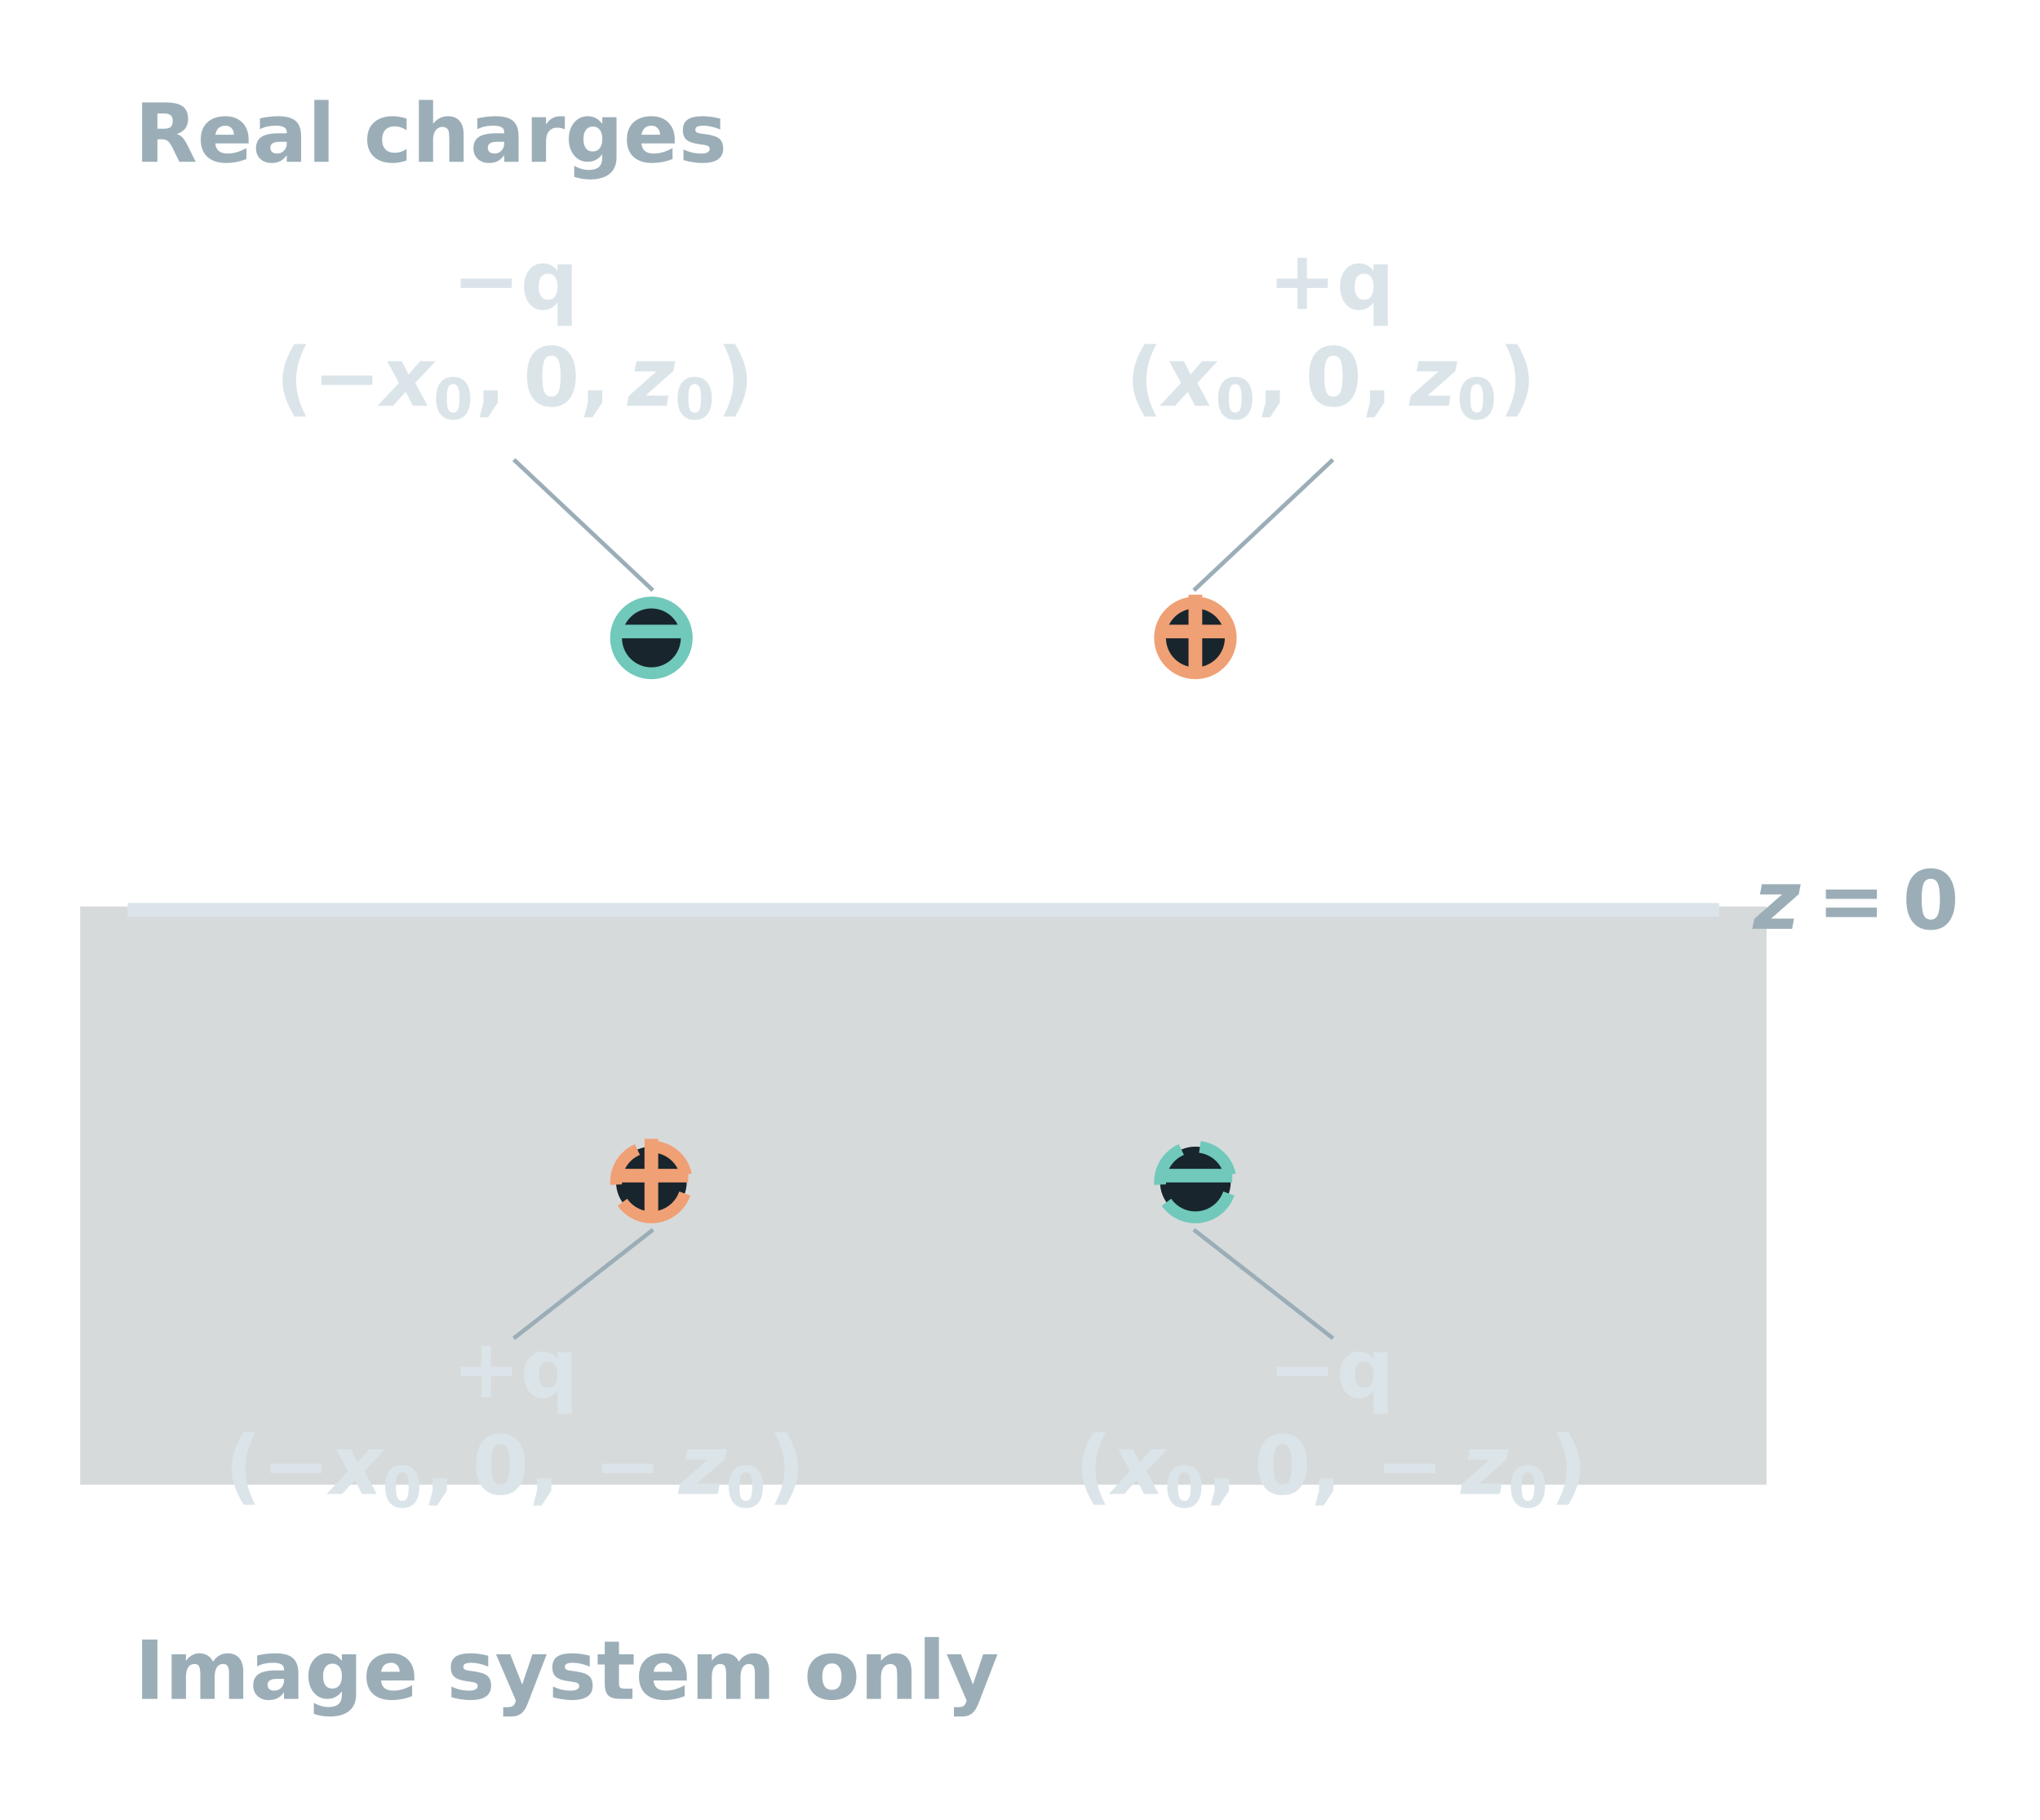
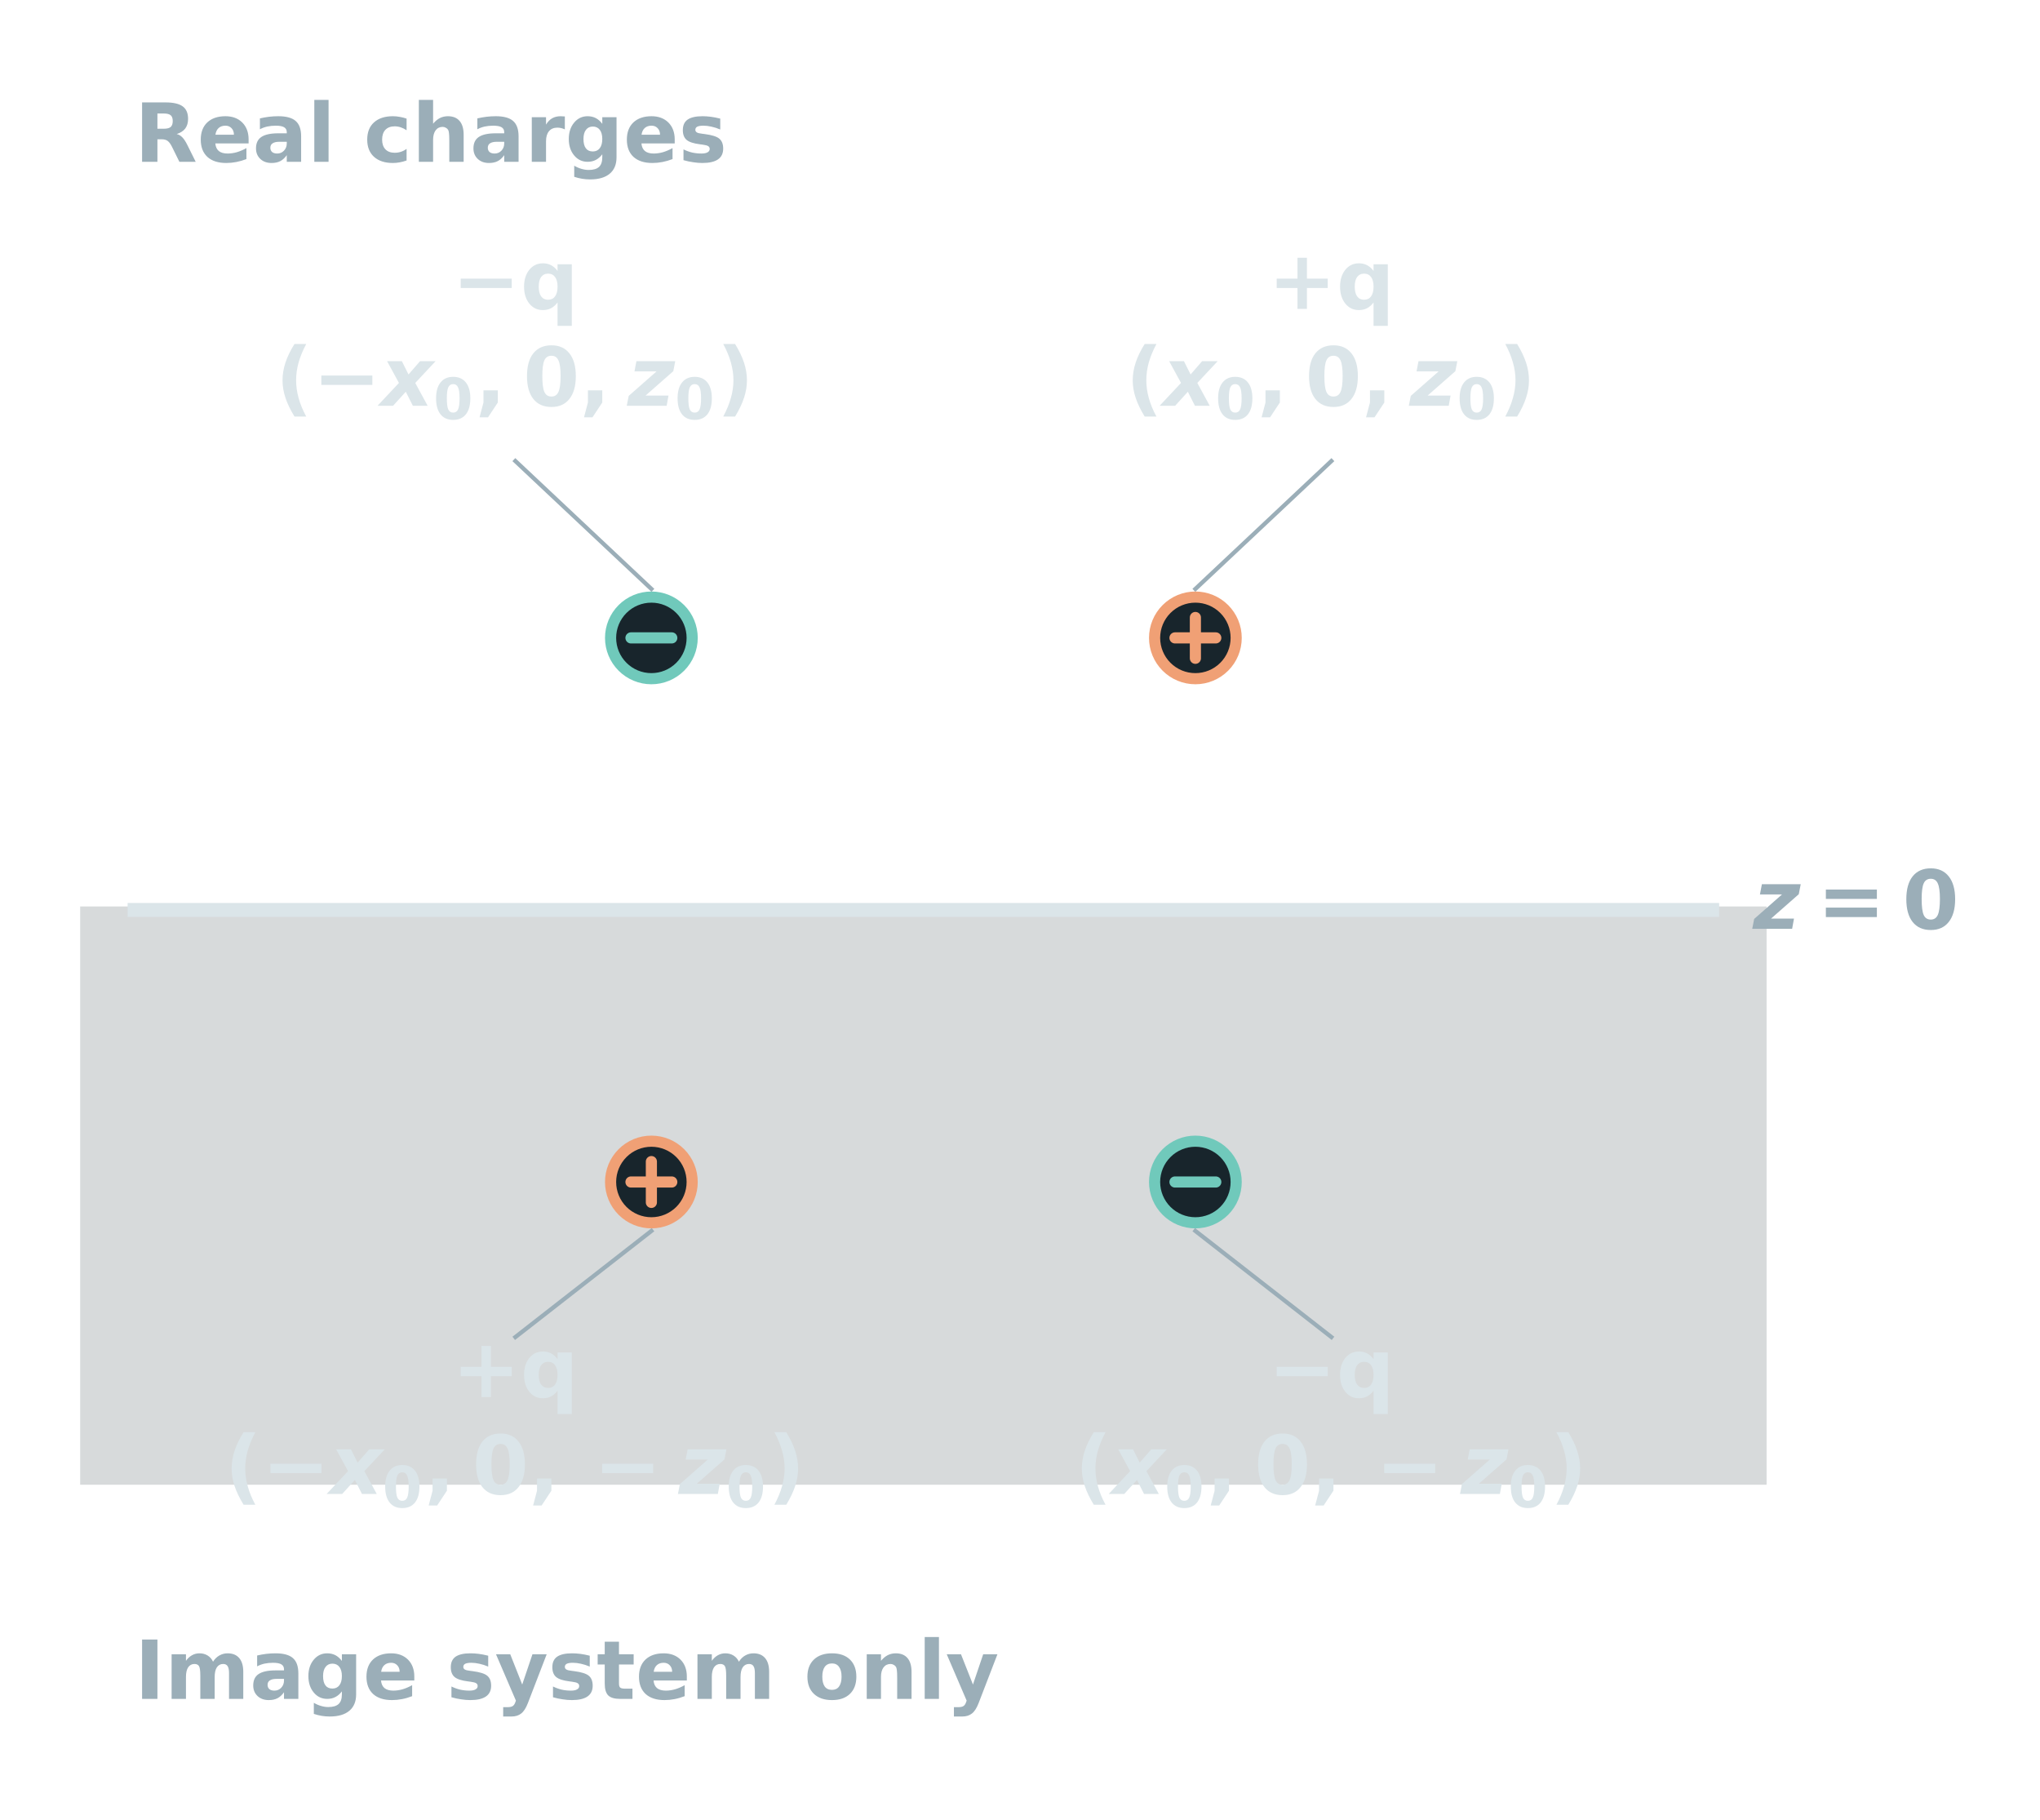
<svg xmlns="http://www.w3.org/2000/svg" width="293.104pt" height="261.432pt" viewBox="0 0 293.104 261.432" version="1.1">
  <defs>
    <style type="text/css">*{stroke-linejoin: round; stroke-linecap: butt}</style>
  </defs>
  <g id="figure_1">
    <g id="patch_1">
      <path d="M 0 261.432  L 293.104 261.432  L 293.104 0  L 0 0  L 0 261.432  z " style="fill: none" />
    </g>
    <g id="axes_1">
      <g id="patch_2">
        <path d="M 11.52 212.785  L 253.82 212.785  L 253.82 130.716  L 11.52 130.716  z " clip-path="url(#p887b9a4444)" style="fill: #36464d; opacity: 0.2; stroke: #36464d; stroke-linejoin: miter" />
-       </g>
-       <g id="patch_3">
-         <path d="M 93.589 96.716  C 94.937 96.716 96.229 96.181 97.182 95.228  C 98.135 94.275 98.67 92.983 98.67 91.635  C 98.67 90.288 98.135 88.996 97.182 88.043  C 96.229 87.09 94.937 86.555 93.589 86.555  C 92.242 86.555 90.95 87.09 89.997 88.043  C 89.044 88.996 88.509 90.288 88.509 91.635  C 88.509 92.983 89.044 94.275 89.997 95.228  C 90.95 96.181 92.242 96.716 93.589 96.716  z " clip-path="url(#p887b9a4444)" style="fill: #18252c; stroke: #70c9bb; stroke-width: 1.7; stroke-linejoin: miter" />
-       </g>
-       <g id="patch_4">
-         <path d="M 171.751 96.716  C 173.098 96.716 174.39 96.181 175.343 95.228  C 176.296 94.275 176.831 92.983 176.831 91.635  C 176.831 90.288 176.296 88.996 175.343 88.043  C 174.39 87.09 173.098 86.555 171.751 86.555  C 170.403 86.555 169.111 87.09 168.158 88.043  C 167.206 88.996 166.67 90.288 166.67 91.635  C 166.67 92.983 167.206 94.275 168.158 95.228  C 169.111 96.181 170.403 96.716 171.751 96.716  z " clip-path="url(#p887b9a4444)" style="fill: #18252c; stroke: #f0a075; stroke-width: 1.7; stroke-linejoin: miter" />
-       </g>
-       <g id="patch_5">
-         <path d="M 93.589 174.877  C 94.937 174.877 96.229 174.342 97.182 173.389  C 98.135 172.436 98.67 171.144 98.67 169.797  C 98.67 168.449 98.135 167.157 97.182 166.204  C 96.229 165.251 94.937 164.716 93.589 164.716  C 92.242 164.716 90.95 165.251 89.997 166.204  C 89.044 167.157 88.509 168.449 88.509 169.797  C 88.509 171.144 89.044 172.436 89.997 173.389  C 90.95 174.342 92.242 174.877 93.589 174.877  z " clip-path="url(#p887b9a4444)" style="fill: #18252c; stroke-dasharray: 6.29,2.72; stroke-dashoffset: 0; stroke: #f0a075; stroke-width: 1.7; stroke-linejoin: miter" />
-       </g>
-       <g id="patch_6">
-         <path d="M 171.751 174.877  C 173.098 174.877 174.39 174.342 175.343 173.389  C 176.296 172.436 176.831 171.144 176.831 169.797  C 176.831 168.449 176.296 167.157 175.343 166.204  C 174.39 165.251 173.098 164.716 171.751 164.716  C 170.403 164.716 169.111 165.251 168.158 166.204  C 167.206 167.157 166.67 168.449 166.67 169.797  C 166.67 171.144 167.206 172.436 168.158 173.389  C 169.111 174.342 170.403 174.877 171.751 174.877  z " clip-path="url(#p887b9a4444)" style="fill: #18252c; stroke-dasharray: 6.29,2.72; stroke-dashoffset: 0; stroke: #70c9bb; stroke-width: 1.7; stroke-linejoin: miter" />
      </g>
      <g id="line2d_1">
        <path d="M 19.336 130.716  L 246.004 130.716  " clip-path="url(#p887b9a4444)" style="fill: none; stroke: #dbe5e9; stroke-width: 2; stroke-linecap: square" />
      </g>
      <g id="line2d_2">
        <path d="M 93.589 84.601  L 74.049 66.233  " clip-path="url(#p887b9a4444)" style="fill: none; stroke: #9baeb8; stroke-width: 0.6; stroke-linecap: square" />
      </g>
      <g id="line2d_3">
        <path d="M 171.751 84.601  L 191.291 66.233  " clip-path="url(#p887b9a4444)" style="fill: none; stroke: #9baeb8; stroke-width: 0.6; stroke-linecap: square" />
      </g>
      <g id="line2d_4">
        <path d="M 93.589 176.831  L 74.049 192.073  " clip-path="url(#p887b9a4444)" style="fill: none; stroke: #9baeb8; stroke-width: 0.6; stroke-linecap: square" />
      </g>
      <g id="line2d_5">
        <path d="M 171.751 176.831  L 191.291 192.073  " clip-path="url(#p887b9a4444)" style="fill: none; stroke: #9baeb8; stroke-width: 0.6; stroke-linecap: square" />
      </g>
+       <g id="patch_3">
+         <path d="M 93.589 97.497  C 95.144 97.497 96.635 96.88 97.735 95.78  C 98.834 94.681 99.451 93.19 99.451 91.635  C 99.451 90.081 98.834 88.59 97.735 87.49  C 96.635 86.391 95.144 85.773 93.589 85.773  C 92.035 85.773 90.544 86.391 89.444 87.49  C 88.345 88.59 87.727 90.081 87.727 91.635  C 87.727 93.19 88.345 94.681 89.444 95.78  C 90.544 96.88 92.035 97.497 93.589 97.497  z " clip-path="url(#p887b9a4444)" style="fill: #18252c; stroke: #70c9bb; stroke-width: 1.6; stroke-linejoin: miter" />
+       </g>
+       <g id="patch_4">
+         <path d="M 171.751 97.497  C 173.305 97.497 174.797 96.88 175.896 95.78  C 176.995 94.681 177.613 93.19 177.613 91.635  C 177.613 90.081 176.995 88.59 175.896 87.49  C 174.797 86.391 173.305 85.773 171.751 85.773  C 170.196 85.773 168.705 86.391 167.606 87.49  C 166.506 88.59 165.889 90.081 165.889 91.635  C 165.889 93.19 166.506 94.681 167.606 95.78  C 168.705 96.88 170.196 97.497 171.751 97.497  z " clip-path="url(#p887b9a4444)" style="fill: #18252c; stroke: #f0a075; stroke-width: 1.6; stroke-linejoin: miter" />
+       </g>
+       <g id="patch_5">
+         <path d="M 93.589 175.659  C 95.144 175.659 96.635 175.041 97.735 173.942  C 98.834 172.842 99.451 171.351 99.451 169.797  C 99.451 168.242 98.834 166.751 97.735 165.652  C 96.635 164.552 95.144 163.935 93.589 163.935  C 92.035 163.935 90.544 164.552 89.444 165.652  C 88.345 166.751 87.727 168.242 87.727 169.797  C 87.727 171.351 88.345 172.842 89.444 173.942  C 90.544 175.041 92.035 175.659 93.589 175.659  z " clip-path="url(#p887b9a4444)" style="fill: #18252c; stroke: #f0a075; stroke-width: 1.6; stroke-linejoin: miter" />
+       </g>
+       <g id="patch_6">
+         <path d="M 171.751 175.659  C 173.305 175.659 174.797 175.041 175.896 173.942  C 176.995 172.842 177.613 171.351 177.613 169.797  C 177.613 168.242 176.995 166.751 175.896 165.652  C 174.797 164.552 173.305 163.935 171.751 163.935  C 170.196 163.935 168.705 164.552 167.606 165.652  C 166.506 166.751 165.889 168.242 165.889 169.797  C 165.889 171.351 166.506 172.842 167.606 173.942  C 168.705 175.041 170.196 175.659 171.751 175.659  z " clip-path="url(#p887b9a4444)" style="fill: #18252c; stroke: #70c9bb; stroke-width: 1.6; stroke-linejoin: miter" />
+       </g>
+       <g id="line2d_6">
+         <path d="M 90.658 91.635  L 96.52 91.635  " clip-path="url(#p887b9a4444)" style="fill: none; stroke: #70c9bb; stroke-width: 1.6; stroke-linecap: round" />
+       </g>
+       <g id="line2d_7">
+         <path d="M 168.82 91.635  L 174.682 91.635  " clip-path="url(#p887b9a4444)" style="fill: none; stroke: #f0a075; stroke-width: 1.6; stroke-linecap: round" />
+       </g>
+       <g id="line2d_8">
+         <path d="M 171.751 94.566  L 171.751 88.704  " clip-path="url(#p887b9a4444)" style="fill: none; stroke: #f0a075; stroke-width: 1.6; stroke-linecap: round" />
+       </g>
+       <g id="line2d_9">
+         <path d="M 90.658 169.797  L 96.52 169.797  " clip-path="url(#p887b9a4444)" style="fill: none; stroke: #f0a075; stroke-width: 1.6; stroke-linecap: round" />
+       </g>
+       <g id="line2d_10">
+         <path d="M 93.589 172.728  L 93.589 166.866  " clip-path="url(#p887b9a4444)" style="fill: none; stroke: #f0a075; stroke-width: 1.6; stroke-linecap: round" />
+       </g>
+       <g id="line2d_11">
+         <path d="M 168.82 169.797  L 174.682 169.797  " clip-path="url(#p887b9a4444)" style="fill: none; stroke: #70c9bb; stroke-width: 1.6; stroke-linecap: round" />
+       </g>
      <g id="text_1">
        <g style="fill: #9baeb8" transform="translate(251.866 133.7553)">
          <text>
            <tspan x="0" y="-0.328" style="font-style: oblique; font-weight: 700; font-size: 11.7px; font-family: 'DejaVu Sans'; fill: #9baeb8">z</tspan>
            <tspan x="9.238" y="-0.328" style="font-weight: 700; font-size: 11.7px; font-family: 'DejaVu Sans'; fill: #9baeb8">=</tspan>
            <tspan x="21.467" y="-0.328" style="font-weight: 700; font-size: 11.7px; font-family: 'DejaVu Sans'; fill: #9baeb8">0</tspan>
          </text>
        </g>
      </g>
      <g id="text_2">
-         <text style="font-weight: 700; font-size: 16.9px; font-family: 'DejaVu Sans'; text-anchor: middle; fill: #70c9bb" x="93.589" y="96.025" transform="rotate(-0 93.58938 96.02538)">−</text>
-       </g>
-       <g id="text_3">
        <text style="font-weight: 700; font-size: 11.7px; font-family: 'DejaVu Sans'; fill: #dbe5e9" transform="translate(64.95961 44.37176)">−q</text>
        <g style="fill: #dbe5e9" transform="translate(39.59255 58.41679)">
          <text>
            <tspan x="0" y="-0.125" style="font-weight: 700; font-size: 11.7px; font-family: 'DejaVu Sans'; fill: #dbe5e9">(</tspan>
            <tspan x="5.342" y="-0.125" style="font-weight: 700; font-size: 11.7px; font-family: 'DejaVu Sans'; fill: #dbe5e9">−</tspan>
            <tspan x="28.685" y="-0.125" style="font-weight: 700; font-size: 11.7px; font-family: 'DejaVu Sans'; fill: #dbe5e9">,</tspan>
            <tspan x="35.561" y="-0.125" style="font-weight: 700; font-size: 11.7px; font-family: 'DejaVu Sans'; fill: #dbe5e9">0</tspan>
            <tspan x="43.693" y="-0.125" style="font-weight: 700; font-size: 11.7px; font-family: 'DejaVu Sans'; fill: #dbe5e9">,</tspan>
            <tspan x="63.383" y="-0.125" style="font-weight: 700; font-size: 11.7px; font-family: 'DejaVu Sans'; fill: #dbe5e9">)</tspan>
            <tspan x="15.134" y="-0.125" style="font-style: oblique; font-weight: 700; font-size: 11.7px; font-family: 'DejaVu Sans'; fill: #dbe5e9">x</tspan>
            <tspan x="50.568" y="-0.125" style="font-style: oblique; font-weight: 700; font-size: 11.7px; font-family: 'DejaVu Sans'; fill: #dbe5e9">z</tspan>
            <tspan x="22.673" y="1.792" style="font-weight: 700; font-size: 8.19px; font-family: 'DejaVu Sans'; fill: #dbe5e9">0</tspan>
            <tspan x="57.371" y="1.792" style="font-weight: 700; font-size: 8.19px; font-family: 'DejaVu Sans'; fill: #dbe5e9">0</tspan>
          </text>
        </g>
      </g>
-       <g id="text_4">
-         <text style="font-weight: 700; font-size: 16.9px; font-family: 'DejaVu Sans'; text-anchor: middle; fill: #f0a075" x="171.751" y="96.025" transform="rotate(-0 171.7507 96.02538)">+</text>
-       </g>
-       <g id="text_5">
+       <g id="text_3">
        <text style="font-weight: 700; font-size: 11.7px; font-family: 'DejaVu Sans'; fill: #dbe5e9" transform="translate(182.2016 44.37176)">+q</text>
        <g style="fill: #dbe5e9" transform="translate(161.7485 58.41679)">
          <text>
            <tspan x="0" y="-0.125" style="font-weight: 700; font-size: 11.7px; font-family: 'DejaVu Sans'; fill: #dbe5e9">(</tspan>
            <tspan x="18.892" y="-0.125" style="font-weight: 700; font-size: 11.7px; font-family: 'DejaVu Sans'; fill: #dbe5e9">,</tspan>
            <tspan x="25.768" y="-0.125" style="font-weight: 700; font-size: 11.7px; font-family: 'DejaVu Sans'; fill: #dbe5e9">0</tspan>
            <tspan x="33.9" y="-0.125" style="font-weight: 700; font-size: 11.7px; font-family: 'DejaVu Sans'; fill: #dbe5e9">,</tspan>
            <tspan x="53.59" y="-0.125" style="font-weight: 700; font-size: 11.7px; font-family: 'DejaVu Sans'; fill: #dbe5e9">)</tspan>
            <tspan x="5.342" y="-0.125" style="font-style: oblique; font-weight: 700; font-size: 11.7px; font-family: 'DejaVu Sans'; fill: #dbe5e9">x</tspan>
            <tspan x="40.776" y="-0.125" style="font-style: oblique; font-weight: 700; font-size: 11.7px; font-family: 'DejaVu Sans'; fill: #dbe5e9">z</tspan>
            <tspan x="12.88" y="1.792" style="font-weight: 700; font-size: 8.19px; font-family: 'DejaVu Sans'; fill: #dbe5e9">0</tspan>
            <tspan x="47.578" y="1.792" style="font-weight: 700; font-size: 8.19px; font-family: 'DejaVu Sans'; fill: #dbe5e9">0</tspan>
          </text>
        </g>
      </g>
-       <g id="text_6">
-         <text style="font-weight: 700; font-size: 16.9px; font-family: 'DejaVu Sans'; text-anchor: middle; fill: #f0a075" x="93.589" y="174.187" transform="rotate(-0 93.58938 174.1867)">+</text>
-       </g>
-       <g id="text_7">
+       <g id="text_4">
        <text style="font-weight: 700; font-size: 11.7px; font-family: 'DejaVu Sans'; fill: #dbe5e9" transform="translate(64.95961 200.6944)">+q</text>
        <g style="fill: #dbe5e9" transform="translate(32.28005 214.7394)">
          <text>
            <tspan x="0" y="-0.125" style="font-weight: 700; font-size: 11.7px; font-family: 'DejaVu Sans'; fill: #dbe5e9">(</tspan>
            <tspan x="5.342" y="-0.125" style="font-weight: 700; font-size: 11.7px; font-family: 'DejaVu Sans'; fill: #dbe5e9">−</tspan>
            <tspan x="28.685" y="-0.125" style="font-weight: 700; font-size: 11.7px; font-family: 'DejaVu Sans'; fill: #dbe5e9">,</tspan>
            <tspan x="35.561" y="-0.125" style="font-weight: 700; font-size: 11.7px; font-family: 'DejaVu Sans'; fill: #dbe5e9">0</tspan>
            <tspan x="43.693" y="-0.125" style="font-weight: 700; font-size: 11.7px; font-family: 'DejaVu Sans'; fill: #dbe5e9">,</tspan>
            <tspan x="53.004" y="-0.125" style="font-weight: 700; font-size: 11.7px; font-family: 'DejaVu Sans'; fill: #dbe5e9">−</tspan>
            <tspan x="78.047" y="-0.125" style="font-weight: 700; font-size: 11.7px; font-family: 'DejaVu Sans'; fill: #dbe5e9">)</tspan>
            <tspan x="15.134" y="-0.125" style="font-style: oblique; font-weight: 700; font-size: 11.7px; font-family: 'DejaVu Sans'; fill: #dbe5e9">x</tspan>
            <tspan x="65.233" y="-0.125" style="font-style: oblique; font-weight: 700; font-size: 11.7px; font-family: 'DejaVu Sans'; fill: #dbe5e9">z</tspan>
            <tspan x="22.673" y="1.792" style="font-weight: 700; font-size: 8.19px; font-family: 'DejaVu Sans'; fill: #dbe5e9">0</tspan>
            <tspan x="72.035" y="1.792" style="font-weight: 700; font-size: 8.19px; font-family: 'DejaVu Sans'; fill: #dbe5e9">0</tspan>
          </text>
        </g>
      </g>
-       <g id="text_8">
-         <text style="font-weight: 700; font-size: 16.9px; font-family: 'DejaVu Sans'; text-anchor: middle; fill: #70c9bb" x="171.751" y="174.187" transform="rotate(-0 171.7507 174.1867)">−</text>
-       </g>
-       <g id="text_9">
+       <g id="text_5">
        <text style="font-weight: 700; font-size: 11.7px; font-family: 'DejaVu Sans'; fill: #dbe5e9" transform="translate(182.2016 200.6944)">−q</text>
        <g style="fill: #dbe5e9" transform="translate(154.436 214.7394)">
          <text>
            <tspan x="0" y="-0.125" style="font-weight: 700; font-size: 11.7px; font-family: 'DejaVu Sans'; fill: #dbe5e9">(</tspan>
            <tspan x="18.892" y="-0.125" style="font-weight: 700; font-size: 11.7px; font-family: 'DejaVu Sans'; fill: #dbe5e9">,</tspan>
            <tspan x="25.768" y="-0.125" style="font-weight: 700; font-size: 11.7px; font-family: 'DejaVu Sans'; fill: #dbe5e9">0</tspan>
            <tspan x="33.9" y="-0.125" style="font-weight: 700; font-size: 11.7px; font-family: 'DejaVu Sans'; fill: #dbe5e9">,</tspan>
            <tspan x="43.211" y="-0.125" style="font-weight: 700; font-size: 11.7px; font-family: 'DejaVu Sans'; fill: #dbe5e9">−</tspan>
            <tspan x="68.254" y="-0.125" style="font-weight: 700; font-size: 11.7px; font-family: 'DejaVu Sans'; fill: #dbe5e9">)</tspan>
            <tspan x="5.342" y="-0.125" style="font-style: oblique; font-weight: 700; font-size: 11.7px; font-family: 'DejaVu Sans'; fill: #dbe5e9">x</tspan>
            <tspan x="55.44" y="-0.125" style="font-style: oblique; font-weight: 700; font-size: 11.7px; font-family: 'DejaVu Sans'; fill: #dbe5e9">z</tspan>
            <tspan x="12.88" y="1.792" style="font-weight: 700; font-size: 8.19px; font-family: 'DejaVu Sans'; fill: #dbe5e9">0</tspan>
            <tspan x="62.242" y="1.792" style="font-weight: 700; font-size: 8.19px; font-family: 'DejaVu Sans'; fill: #dbe5e9">0</tspan>
          </text>
        </g>
      </g>
-       <g id="text_10">
+       <g id="text_6">
        <text style="font-weight: 700; font-size: 11.7px; font-family: 'DejaVu Sans'; text-anchor: start; fill: #9baeb8" x="19.336" y="23.244" transform="rotate(-0 19.33613 23.2442)">Real charges</text>
      </g>
-       <g id="text_11">
+       <g id="text_7">
        <text style="font-weight: 700; font-size: 11.7px; font-family: 'DejaVu Sans'; text-anchor: start; fill: #9baeb8" x="19.336" y="244.05" transform="rotate(-0 19.33613 244.0499)">Image system only</text>
      </g>
    </g>
  </g>
  <defs>
    <clipPath id="p887b9a4444">
      <rect x="11.52" y="11.52" width="242.3" height="238.392" />
    </clipPath>
  </defs>
</svg>
